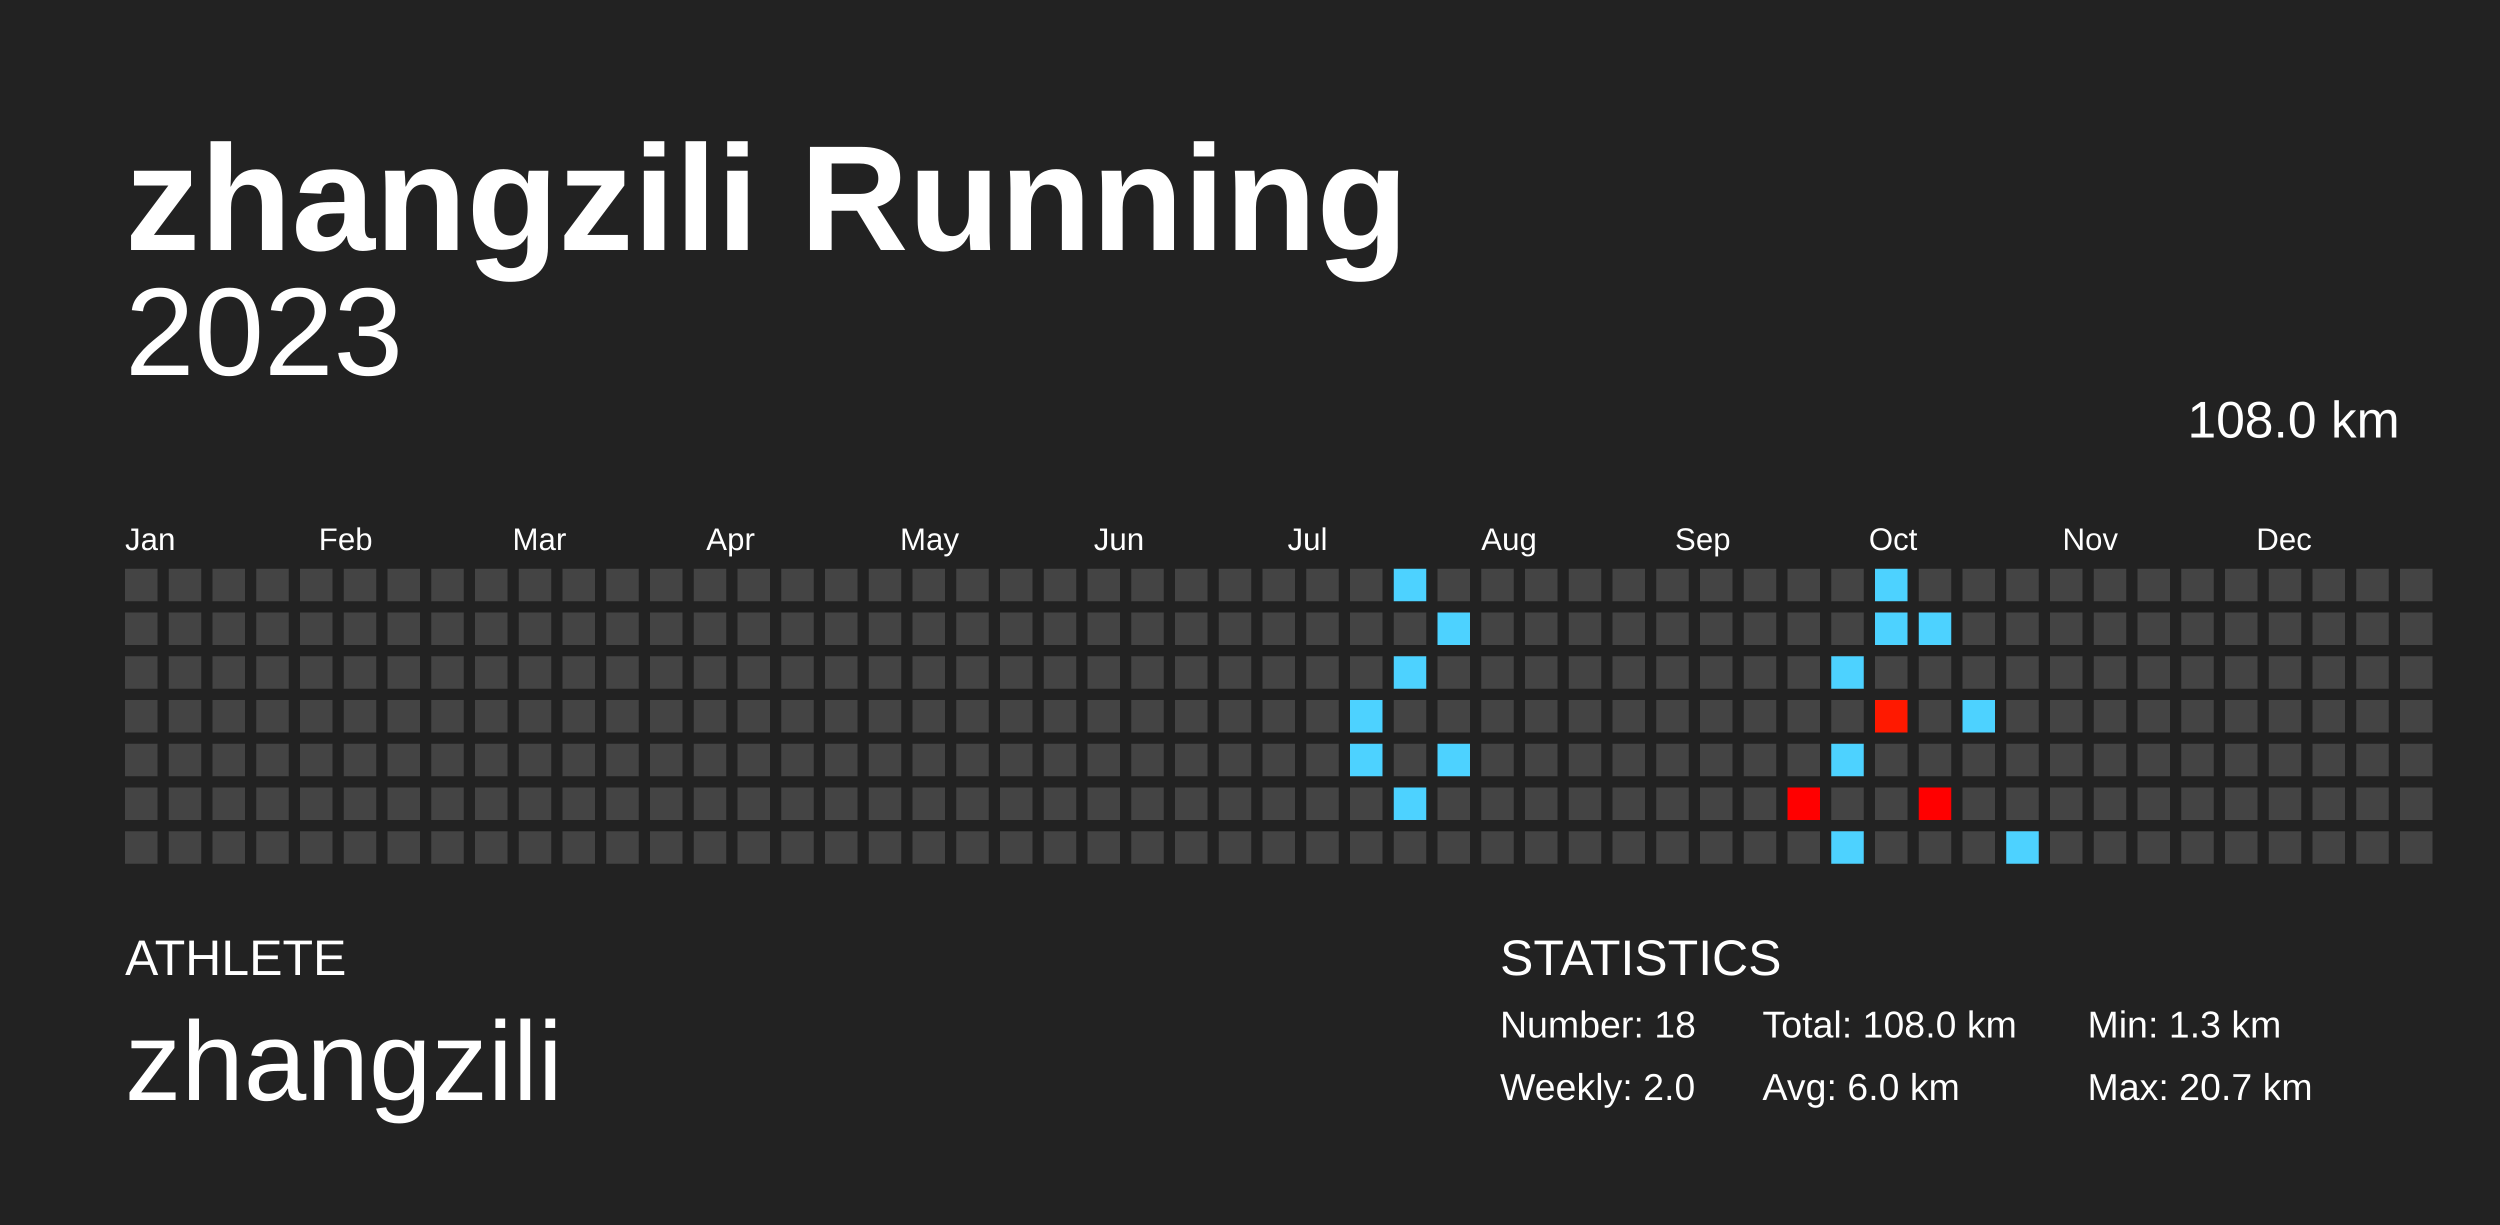
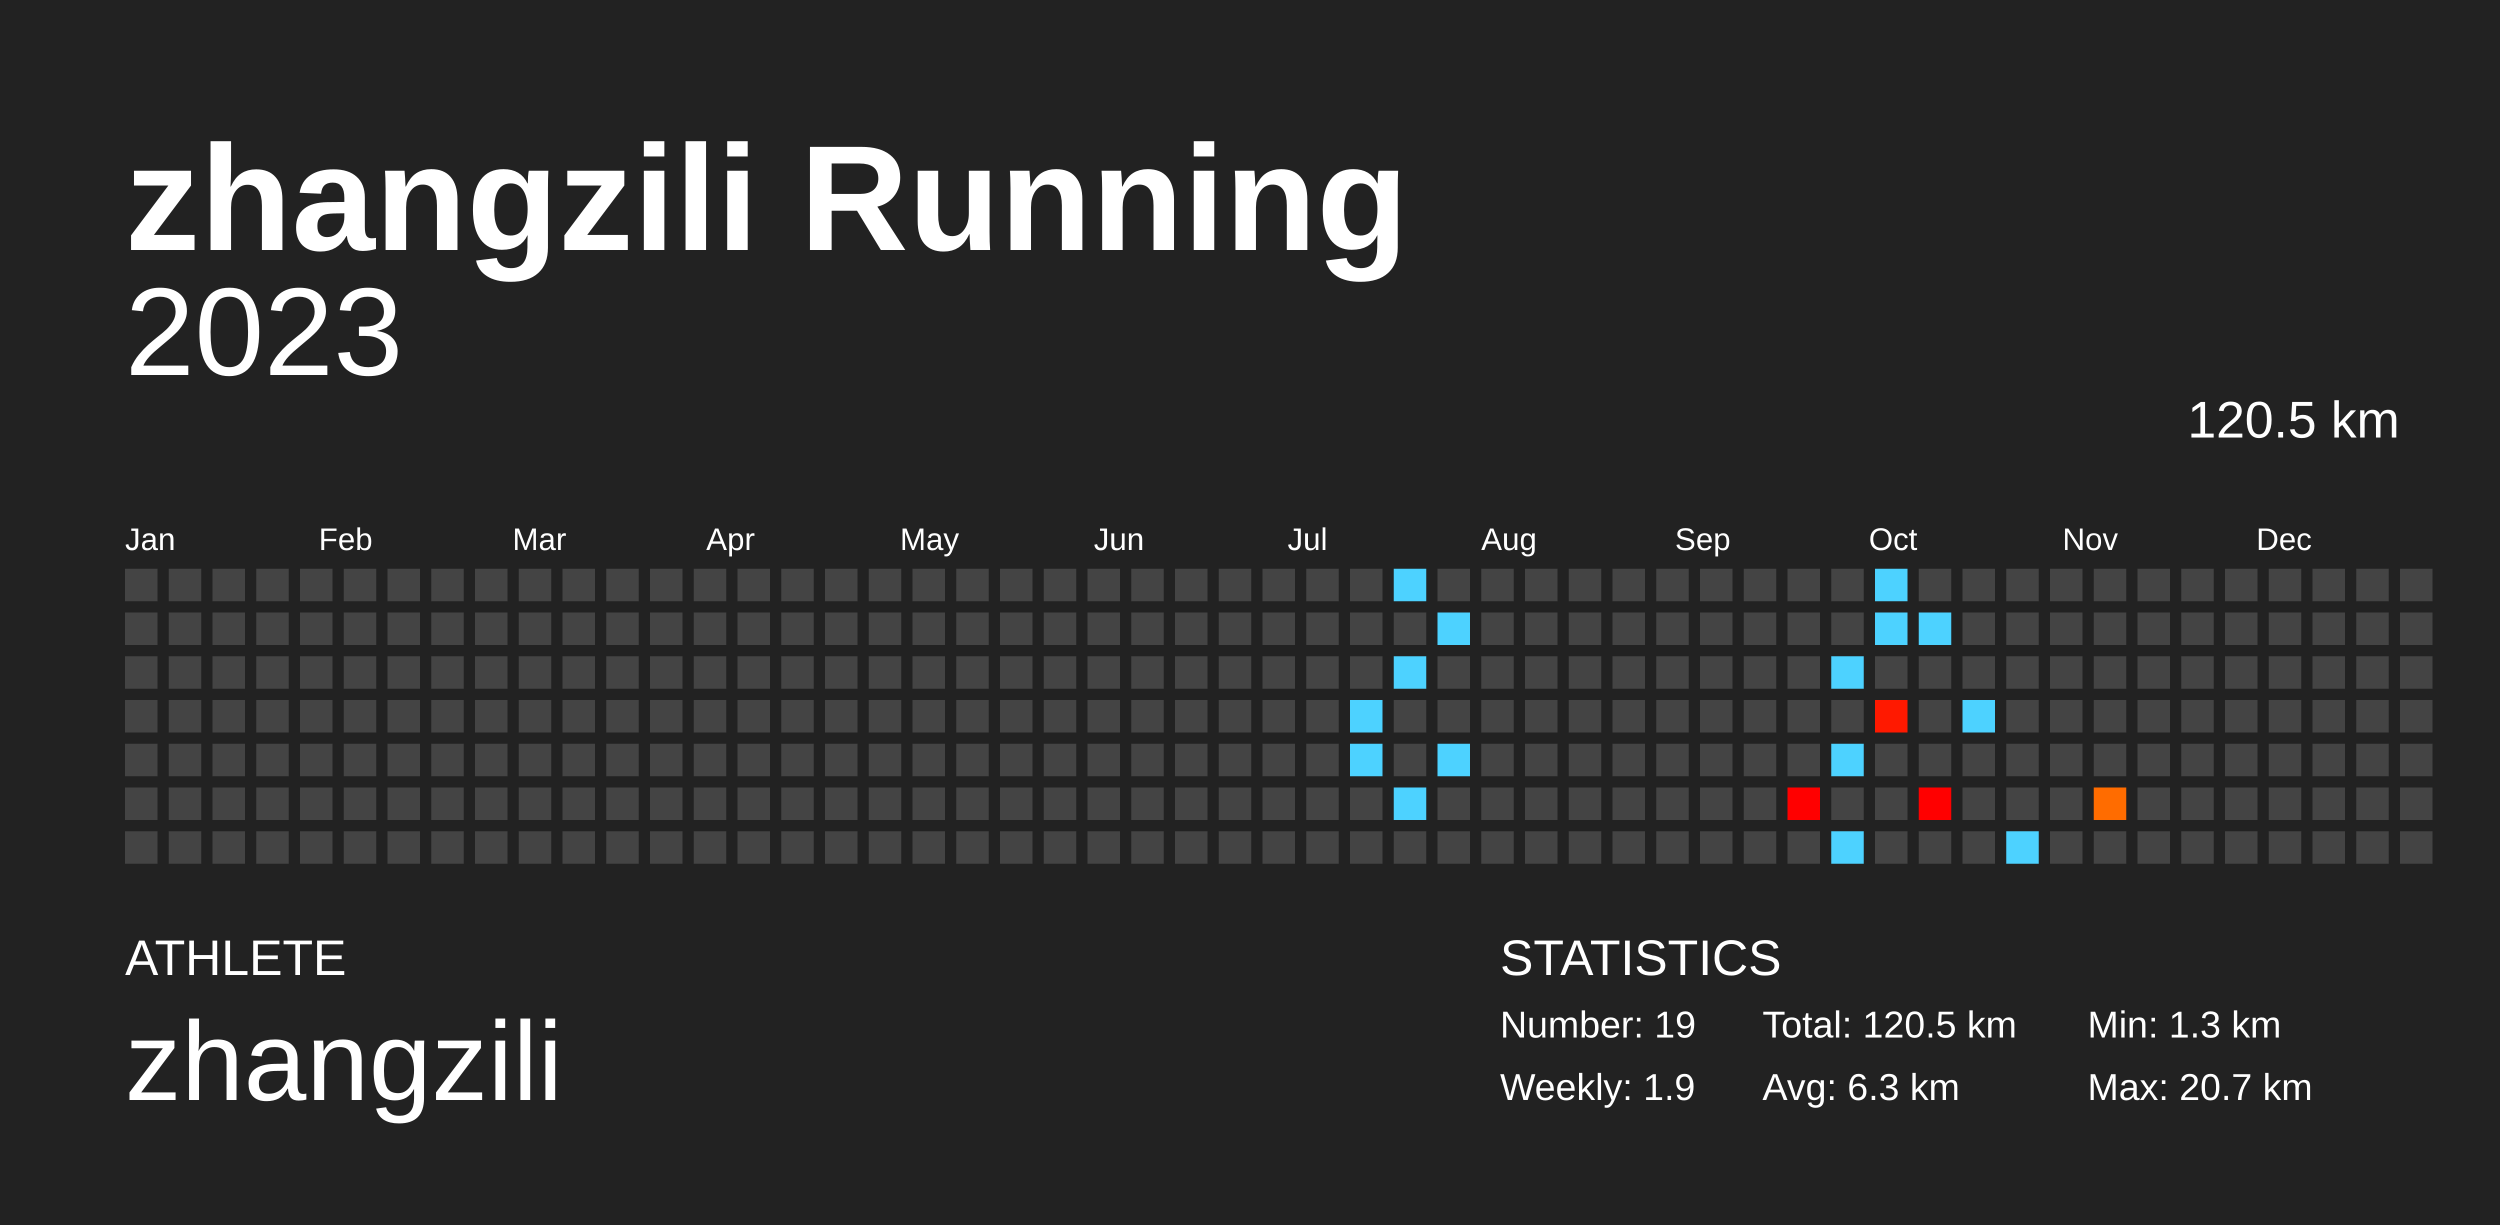
<svg xmlns="http://www.w3.org/2000/svg" baseProfile="full" height="98mm" version="1.1" viewBox="0,0,200,98" width="200mm">
  <defs />
  <rect fill="#222222" height="98" width="200" x="0" y="0" />
  <text fill="#FFFFFF" style="font-size:12px; font-family:Arial; font-weight:bold;" x="10" y="20">zhangzili Running</text>
  <text fill="#FFFFFF" style="font-size:4px; font-family:Arial" x="10" y="78">ATHLETE</text>
  <text fill="#FFFFFF" style="font-size:9px; font-family:Arial" x="10" y="88">zhangzili</text>
  <text fill="#FFFFFF" style="font-size:4px; font-family:Arial" x="120" y="78">STATISTICS</text>
-   <text fill="#FFFFFF" style="font-size:3px; font-family:Arial" x="120" y="83">Number: 18</text>
-   <text fill="#FFFFFF" style="font-size:3px; font-family:Arial" x="120" y="88">Weekly: 2.0</text>
-   <text fill="#FFFFFF" style="font-size:3px; font-family:Arial" x="141" y="83">Total: 108.0 km</text>
-   <text fill="#FFFFFF" style="font-size:3px; font-family:Arial" x="141" y="88">Avg: 6.0 km</text>
+   <text fill="#FFFFFF" style="font-size:3px; font-family:Arial" x="120" y="83">Number: 19</text>
+   <text fill="#FFFFFF" style="font-size:3px; font-family:Arial" x="120" y="88">Weekly: 1.9</text>
+   <text fill="#FFFFFF" style="font-size:3px; font-family:Arial" x="141" y="83">Total: 120.5 km</text>
+   <text fill="#FFFFFF" style="font-size:3px; font-family:Arial" x="141" y="88">Avg: 6.3 km</text>
  <text fill="#FFFFFF" style="font-size:3px; font-family:Arial" x="167" y="83">Min: 1.3 km</text>
  <text fill="#FFFFFF" style="font-size:3px; font-family:Arial" x="167" y="88">Max: 20.7 km</text>
  <text alignment-baseline="hanging" fill="#FFFFFF" style="font-size:10.0px; font-family:Arial;" x="10" y="30">2023</text>
-   <text alignment-baseline="hanging" fill="#FFFFFF" style="font-size:4.125px; font-family:Arial;" x="175" y="35">108.0 km</text>
+   <text alignment-baseline="hanging" fill="#FFFFFF" style="font-size:4.125px; font-family:Arial;" x="175" y="35">120.5 km</text>
  <text fill="#FFFFFF" style="font-size:2.5px; font-family:Arial" x="10.0" y="44">Jan</text>
  <text fill="#FFFFFF" style="font-size:2.5px; font-family:Arial" x="25.5" y="44">Feb</text>
  <text fill="#FFFFFF" style="font-size:2.5px; font-family:Arial" x="41.0" y="44">Mar</text>
  <text fill="#FFFFFF" style="font-size:2.5px; font-family:Arial" x="56.5" y="44">Apr</text>
  <text fill="#FFFFFF" style="font-size:2.5px; font-family:Arial" x="72.0" y="44">May</text>
  <text fill="#FFFFFF" style="font-size:2.5px; font-family:Arial" x="87.5" y="44">Jun</text>
  <text fill="#FFFFFF" style="font-size:2.5px; font-family:Arial" x="103.0" y="44">Jul</text>
  <text fill="#FFFFFF" style="font-size:2.5px; font-family:Arial" x="118.5" y="44">Aug</text>
  <text fill="#FFFFFF" style="font-size:2.5px; font-family:Arial" x="134.0" y="44">Sep</text>
  <text fill="#FFFFFF" style="font-size:2.5px; font-family:Arial" x="149.5" y="44">Oct</text>
  <text fill="#FFFFFF" style="font-size:2.5px; font-family:Arial" x="165.0" y="44">Nov</text>
  <text fill="#FFFFFF" style="font-size:2.5px; font-family:Arial" x="180.5" y="44">Dec</text>
  <rect fill="#444444" height="2.6" width="2.6" x="10.0" y="45.5" />
  <rect fill="#444444" height="2.6" width="2.6" x="10.0" y="49.0" />
  <rect fill="#444444" height="2.6" width="2.6" x="10.0" y="52.5" />
  <rect fill="#444444" height="2.6" width="2.6" x="10.0" y="56.0" />
  <rect fill="#444444" height="2.6" width="2.6" x="10.0" y="59.5" />
  <rect fill="#444444" height="2.6" width="2.6" x="10.0" y="63.0" />
  <rect fill="#444444" height="2.6" width="2.6" x="10.0" y="66.5" />
  <rect fill="#444444" height="2.6" width="2.6" x="13.5" y="45.5" />
  <rect fill="#444444" height="2.6" width="2.6" x="13.5" y="49.0" />
  <rect fill="#444444" height="2.6" width="2.6" x="13.5" y="52.5" />
  <rect fill="#444444" height="2.6" width="2.6" x="13.5" y="56.0" />
  <rect fill="#444444" height="2.6" width="2.6" x="13.5" y="59.5" />
  <rect fill="#444444" height="2.6" width="2.6" x="13.5" y="63.0" />
  <rect fill="#444444" height="2.6" width="2.6" x="13.5" y="66.5" />
  <rect fill="#444444" height="2.6" width="2.6" x="17.0" y="45.5" />
  <rect fill="#444444" height="2.6" width="2.6" x="17.0" y="49.0" />
  <rect fill="#444444" height="2.6" width="2.6" x="17.0" y="52.5" />
  <rect fill="#444444" height="2.6" width="2.6" x="17.0" y="56.0" />
  <rect fill="#444444" height="2.6" width="2.6" x="17.0" y="59.5" />
  <rect fill="#444444" height="2.6" width="2.6" x="17.0" y="63.0" />
  <rect fill="#444444" height="2.6" width="2.6" x="17.0" y="66.5" />
  <rect fill="#444444" height="2.6" width="2.6" x="20.5" y="45.5" />
  <rect fill="#444444" height="2.6" width="2.6" x="20.5" y="49.0" />
  <rect fill="#444444" height="2.6" width="2.6" x="20.5" y="52.5" />
  <rect fill="#444444" height="2.6" width="2.6" x="20.5" y="56.0" />
  <rect fill="#444444" height="2.6" width="2.6" x="20.5" y="59.5" />
  <rect fill="#444444" height="2.6" width="2.6" x="20.5" y="63.0" />
  <rect fill="#444444" height="2.6" width="2.6" x="20.5" y="66.5" />
  <rect fill="#444444" height="2.6" width="2.6" x="24.0" y="45.5" />
  <rect fill="#444444" height="2.6" width="2.6" x="24.0" y="49.0" />
  <rect fill="#444444" height="2.6" width="2.6" x="24.0" y="52.5" />
  <rect fill="#444444" height="2.6" width="2.6" x="24.0" y="56.0" />
  <rect fill="#444444" height="2.6" width="2.6" x="24.0" y="59.5" />
  <rect fill="#444444" height="2.6" width="2.6" x="24.0" y="63.0" />
  <rect fill="#444444" height="2.6" width="2.6" x="24.0" y="66.5" />
  <rect fill="#444444" height="2.6" width="2.6" x="27.5" y="45.5" />
  <rect fill="#444444" height="2.6" width="2.6" x="27.5" y="49.0" />
  <rect fill="#444444" height="2.6" width="2.6" x="27.5" y="52.5" />
  <rect fill="#444444" height="2.6" width="2.6" x="27.5" y="56.0" />
  <rect fill="#444444" height="2.6" width="2.6" x="27.5" y="59.5" />
  <rect fill="#444444" height="2.6" width="2.6" x="27.5" y="63.0" />
  <rect fill="#444444" height="2.6" width="2.6" x="27.5" y="66.5" />
  <rect fill="#444444" height="2.6" width="2.6" x="31.0" y="45.5" />
  <rect fill="#444444" height="2.6" width="2.6" x="31.0" y="49.0" />
  <rect fill="#444444" height="2.6" width="2.6" x="31.0" y="52.5" />
  <rect fill="#444444" height="2.6" width="2.6" x="31.0" y="56.0" />
  <rect fill="#444444" height="2.6" width="2.6" x="31.0" y="59.5" />
  <rect fill="#444444" height="2.6" width="2.6" x="31.0" y="63.0" />
  <rect fill="#444444" height="2.6" width="2.6" x="31.0" y="66.5" />
  <rect fill="#444444" height="2.6" width="2.6" x="34.5" y="45.5" />
  <rect fill="#444444" height="2.6" width="2.6" x="34.5" y="49.0" />
  <rect fill="#444444" height="2.6" width="2.6" x="34.5" y="52.5" />
  <rect fill="#444444" height="2.6" width="2.6" x="34.5" y="56.0" />
  <rect fill="#444444" height="2.6" width="2.6" x="34.5" y="59.5" />
  <rect fill="#444444" height="2.6" width="2.6" x="34.5" y="63.0" />
  <rect fill="#444444" height="2.6" width="2.6" x="34.5" y="66.5" />
  <rect fill="#444444" height="2.6" width="2.6" x="38.0" y="45.5" />
  <rect fill="#444444" height="2.6" width="2.6" x="38.0" y="49.0" />
  <rect fill="#444444" height="2.6" width="2.6" x="38.0" y="52.5" />
  <rect fill="#444444" height="2.6" width="2.6" x="38.0" y="56.0" />
  <rect fill="#444444" height="2.6" width="2.6" x="38.0" y="59.5" />
  <rect fill="#444444" height="2.6" width="2.6" x="38.0" y="63.0" />
  <rect fill="#444444" height="2.6" width="2.6" x="38.0" y="66.5" />
  <rect fill="#444444" height="2.6" width="2.6" x="41.5" y="45.5" />
  <rect fill="#444444" height="2.6" width="2.6" x="41.5" y="49.0" />
  <rect fill="#444444" height="2.6" width="2.6" x="41.5" y="52.5" />
  <rect fill="#444444" height="2.6" width="2.6" x="41.5" y="56.0" />
  <rect fill="#444444" height="2.6" width="2.6" x="41.5" y="59.5" />
  <rect fill="#444444" height="2.6" width="2.6" x="41.5" y="63.0" />
  <rect fill="#444444" height="2.6" width="2.6" x="41.5" y="66.5" />
  <rect fill="#444444" height="2.6" width="2.6" x="45.0" y="45.5" />
  <rect fill="#444444" height="2.6" width="2.6" x="45.0" y="49.0" />
  <rect fill="#444444" height="2.6" width="2.6" x="45.0" y="52.5" />
  <rect fill="#444444" height="2.6" width="2.6" x="45.0" y="56.0" />
  <rect fill="#444444" height="2.6" width="2.6" x="45.0" y="59.5" />
  <rect fill="#444444" height="2.6" width="2.6" x="45.0" y="63.0" />
  <rect fill="#444444" height="2.6" width="2.6" x="45.0" y="66.5" />
  <rect fill="#444444" height="2.6" width="2.6" x="48.5" y="45.5" />
  <rect fill="#444444" height="2.6" width="2.6" x="48.5" y="49.0" />
  <rect fill="#444444" height="2.6" width="2.6" x="48.5" y="52.5" />
  <rect fill="#444444" height="2.6" width="2.6" x="48.5" y="56.0" />
  <rect fill="#444444" height="2.6" width="2.6" x="48.5" y="59.5" />
  <rect fill="#444444" height="2.6" width="2.6" x="48.5" y="63.0" />
  <rect fill="#444444" height="2.6" width="2.6" x="48.5" y="66.5" />
  <rect fill="#444444" height="2.6" width="2.6" x="52.0" y="45.5" />
  <rect fill="#444444" height="2.6" width="2.6" x="52.0" y="49.0" />
  <rect fill="#444444" height="2.6" width="2.6" x="52.0" y="52.5" />
  <rect fill="#444444" height="2.6" width="2.6" x="52.0" y="56.0" />
  <rect fill="#444444" height="2.6" width="2.6" x="52.0" y="59.5" />
  <rect fill="#444444" height="2.6" width="2.6" x="52.0" y="63.0" />
  <rect fill="#444444" height="2.6" width="2.6" x="52.0" y="66.5" />
  <rect fill="#444444" height="2.6" width="2.6" x="55.5" y="45.5" />
  <rect fill="#444444" height="2.6" width="2.6" x="55.5" y="49.0" />
  <rect fill="#444444" height="2.6" width="2.6" x="55.5" y="52.5" />
  <rect fill="#444444" height="2.6" width="2.6" x="55.5" y="56.0" />
  <rect fill="#444444" height="2.6" width="2.6" x="55.5" y="59.5" />
  <rect fill="#444444" height="2.6" width="2.6" x="55.5" y="63.0" />
  <rect fill="#444444" height="2.6" width="2.6" x="55.5" y="66.5" />
  <rect fill="#444444" height="2.6" width="2.6" x="59.0" y="45.5" />
  <rect fill="#444444" height="2.6" width="2.6" x="59.0" y="49.0" />
  <rect fill="#444444" height="2.6" width="2.6" x="59.0" y="52.5" />
  <rect fill="#444444" height="2.6" width="2.6" x="59.0" y="56.0" />
  <rect fill="#444444" height="2.6" width="2.6" x="59.0" y="59.5" />
  <rect fill="#444444" height="2.6" width="2.6" x="59.0" y="63.0" />
  <rect fill="#444444" height="2.6" width="2.6" x="59.0" y="66.5" />
  <rect fill="#444444" height="2.6" width="2.6" x="62.5" y="45.5" />
  <rect fill="#444444" height="2.6" width="2.6" x="62.5" y="49.0" />
  <rect fill="#444444" height="2.6" width="2.6" x="62.5" y="52.5" />
  <rect fill="#444444" height="2.6" width="2.6" x="62.5" y="56.0" />
  <rect fill="#444444" height="2.6" width="2.6" x="62.5" y="59.5" />
  <rect fill="#444444" height="2.6" width="2.6" x="62.5" y="63.0" />
  <rect fill="#444444" height="2.6" width="2.6" x="62.5" y="66.5" />
  <rect fill="#444444" height="2.6" width="2.6" x="66.0" y="45.5" />
  <rect fill="#444444" height="2.6" width="2.6" x="66.0" y="49.0" />
  <rect fill="#444444" height="2.6" width="2.6" x="66.0" y="52.5" />
  <rect fill="#444444" height="2.6" width="2.6" x="66.0" y="56.0" />
  <rect fill="#444444" height="2.6" width="2.6" x="66.0" y="59.5" />
  <rect fill="#444444" height="2.6" width="2.6" x="66.0" y="63.0" />
  <rect fill="#444444" height="2.6" width="2.6" x="66.0" y="66.5" />
  <rect fill="#444444" height="2.6" width="2.6" x="69.5" y="45.5" />
  <rect fill="#444444" height="2.6" width="2.6" x="69.5" y="49.0" />
  <rect fill="#444444" height="2.6" width="2.6" x="69.5" y="52.5" />
  <rect fill="#444444" height="2.6" width="2.6" x="69.5" y="56.0" />
  <rect fill="#444444" height="2.6" width="2.6" x="69.5" y="59.5" />
  <rect fill="#444444" height="2.6" width="2.6" x="69.5" y="63.0" />
  <rect fill="#444444" height="2.6" width="2.6" x="69.5" y="66.5" />
  <rect fill="#444444" height="2.6" width="2.6" x="73.0" y="45.5" />
  <rect fill="#444444" height="2.6" width="2.6" x="73.0" y="49.0" />
  <rect fill="#444444" height="2.6" width="2.6" x="73.0" y="52.5" />
  <rect fill="#444444" height="2.6" width="2.6" x="73.0" y="56.0" />
  <rect fill="#444444" height="2.6" width="2.6" x="73.0" y="59.5" />
  <rect fill="#444444" height="2.6" width="2.6" x="73.0" y="63.0" />
  <rect fill="#444444" height="2.6" width="2.6" x="73.0" y="66.5" />
  <rect fill="#444444" height="2.6" width="2.6" x="76.5" y="45.5" />
  <rect fill="#444444" height="2.6" width="2.6" x="76.5" y="49.0" />
  <rect fill="#444444" height="2.6" width="2.6" x="76.5" y="52.5" />
  <rect fill="#444444" height="2.6" width="2.6" x="76.5" y="56.0" />
  <rect fill="#444444" height="2.6" width="2.6" x="76.5" y="59.5" />
  <rect fill="#444444" height="2.6" width="2.6" x="76.5" y="63.0" />
  <rect fill="#444444" height="2.6" width="2.6" x="76.5" y="66.5" />
  <rect fill="#444444" height="2.6" width="2.6" x="80.0" y="45.5" />
  <rect fill="#444444" height="2.6" width="2.6" x="80.0" y="49.0" />
  <rect fill="#444444" height="2.6" width="2.6" x="80.0" y="52.5" />
  <rect fill="#444444" height="2.6" width="2.6" x="80.0" y="56.0" />
  <rect fill="#444444" height="2.6" width="2.6" x="80.0" y="59.5" />
  <rect fill="#444444" height="2.6" width="2.6" x="80.0" y="63.0" />
  <rect fill="#444444" height="2.6" width="2.6" x="80.0" y="66.5" />
  <rect fill="#444444" height="2.6" width="2.6" x="83.5" y="45.5" />
  <rect fill="#444444" height="2.6" width="2.6" x="83.5" y="49.0" />
  <rect fill="#444444" height="2.6" width="2.6" x="83.5" y="52.5" />
  <rect fill="#444444" height="2.6" width="2.6" x="83.5" y="56.0" />
  <rect fill="#444444" height="2.6" width="2.6" x="83.5" y="59.5" />
  <rect fill="#444444" height="2.6" width="2.6" x="83.5" y="63.0" />
  <rect fill="#444444" height="2.6" width="2.6" x="83.5" y="66.5" />
  <rect fill="#444444" height="2.6" width="2.6" x="87.0" y="45.5" />
  <rect fill="#444444" height="2.6" width="2.6" x="87.0" y="49.0" />
  <rect fill="#444444" height="2.6" width="2.6" x="87.0" y="52.5" />
  <rect fill="#444444" height="2.6" width="2.6" x="87.0" y="56.0" />
  <rect fill="#444444" height="2.6" width="2.6" x="87.0" y="59.5" />
  <rect fill="#444444" height="2.6" width="2.6" x="87.0" y="63.0" />
  <rect fill="#444444" height="2.6" width="2.6" x="87.0" y="66.5" />
  <rect fill="#444444" height="2.6" width="2.6" x="90.5" y="45.5" />
  <rect fill="#444444" height="2.6" width="2.6" x="90.5" y="49.0" />
  <rect fill="#444444" height="2.6" width="2.6" x="90.5" y="52.5" />
  <rect fill="#444444" height="2.6" width="2.6" x="90.5" y="56.0" />
  <rect fill="#444444" height="2.6" width="2.6" x="90.5" y="59.5" />
  <rect fill="#444444" height="2.6" width="2.6" x="90.5" y="63.0" />
  <rect fill="#444444" height="2.6" width="2.6" x="90.5" y="66.5" />
  <rect fill="#444444" height="2.6" width="2.6" x="94.0" y="45.5" />
  <rect fill="#444444" height="2.6" width="2.6" x="94.0" y="49.0" />
  <rect fill="#444444" height="2.6" width="2.6" x="94.0" y="52.5" />
  <rect fill="#444444" height="2.6" width="2.6" x="94.0" y="56.0" />
  <rect fill="#444444" height="2.6" width="2.6" x="94.0" y="59.5" />
  <rect fill="#444444" height="2.6" width="2.6" x="94.0" y="63.0" />
  <rect fill="#444444" height="2.6" width="2.6" x="94.0" y="66.5" />
  <rect fill="#444444" height="2.6" width="2.6" x="97.5" y="45.5" />
  <rect fill="#444444" height="2.6" width="2.6" x="97.5" y="49.0" />
  <rect fill="#444444" height="2.6" width="2.6" x="97.5" y="52.5" />
  <rect fill="#444444" height="2.6" width="2.6" x="97.5" y="56.0" />
  <rect fill="#444444" height="2.6" width="2.6" x="97.5" y="59.5" />
  <rect fill="#444444" height="2.6" width="2.6" x="97.5" y="63.0" />
  <rect fill="#444444" height="2.6" width="2.6" x="97.5" y="66.5" />
  <rect fill="#444444" height="2.6" width="2.6" x="101.0" y="45.5" />
  <rect fill="#444444" height="2.6" width="2.6" x="101.0" y="49.0" />
  <rect fill="#444444" height="2.6" width="2.6" x="101.0" y="52.5" />
  <rect fill="#444444" height="2.6" width="2.6" x="101.0" y="56.0" />
  <rect fill="#444444" height="2.6" width="2.6" x="101.0" y="59.5" />
  <rect fill="#444444" height="2.6" width="2.6" x="101.0" y="63.0" />
  <rect fill="#444444" height="2.6" width="2.6" x="101.0" y="66.5" />
  <rect fill="#444444" height="2.6" width="2.6" x="104.5" y="45.5" />
  <rect fill="#444444" height="2.6" width="2.6" x="104.5" y="49.0" />
  <rect fill="#444444" height="2.6" width="2.6" x="104.5" y="52.5" />
  <rect fill="#444444" height="2.6" width="2.6" x="104.5" y="56.0" />
  <rect fill="#444444" height="2.6" width="2.6" x="104.5" y="59.5" />
  <rect fill="#444444" height="2.6" width="2.6" x="104.5" y="63.0" />
  <rect fill="#444444" height="2.6" width="2.6" x="104.5" y="66.5" />
  <rect fill="#444444" height="2.6" width="2.6" x="108.0" y="45.5" />
  <rect fill="#444444" height="2.6" width="2.6" x="108.0" y="49.0" />
  <rect fill="#444444" height="2.6" width="2.6" x="108.0" y="52.5" />
  <rect fill="#4dd2ff" height="2.6" width="2.6" x="108.0" y="56.0" />
  <rect fill="#4dd2ff" height="2.6" width="2.6" x="108.0" y="59.5" />
  <rect fill="#444444" height="2.6" width="2.6" x="108.0" y="63.0" />
  <rect fill="#444444" height="2.6" width="2.6" x="108.0" y="66.5" />
  <rect fill="#4dd2ff" height="2.6" width="2.6" x="111.5" y="45.5" />
  <rect fill="#444444" height="2.6" width="2.6" x="111.5" y="49.0" />
  <rect fill="#4dd2ff" height="2.6" width="2.6" x="111.5" y="52.5" />
  <rect fill="#444444" height="2.6" width="2.6" x="111.5" y="56.0" />
  <rect fill="#444444" height="2.6" width="2.6" x="111.5" y="59.5" />
  <rect fill="#4dd2ff" height="2.6" width="2.6" x="111.5" y="63.0" />
  <rect fill="#444444" height="2.6" width="2.6" x="111.5" y="66.5" />
  <rect fill="#444444" height="2.6" width="2.6" x="115.0" y="45.5" />
  <rect fill="#4dd2ff" height="2.6" width="2.6" x="115.0" y="49.0" />
  <rect fill="#444444" height="2.6" width="2.6" x="115.0" y="52.5" />
  <rect fill="#444444" height="2.6" width="2.6" x="115.0" y="56.0" />
  <rect fill="#4dd2ff" height="2.6" width="2.6" x="115.0" y="59.5" />
  <rect fill="#444444" height="2.6" width="2.6" x="115.0" y="63.0" />
  <rect fill="#444444" height="2.6" width="2.6" x="115.0" y="66.5" />
  <rect fill="#444444" height="2.6" width="2.6" x="118.5" y="45.5" />
  <rect fill="#444444" height="2.6" width="2.6" x="118.5" y="49.0" />
  <rect fill="#444444" height="2.6" width="2.6" x="118.5" y="52.5" />
  <rect fill="#444444" height="2.6" width="2.6" x="118.5" y="56.0" />
  <rect fill="#444444" height="2.6" width="2.6" x="118.5" y="59.5" />
  <rect fill="#444444" height="2.6" width="2.6" x="118.5" y="63.0" />
  <rect fill="#444444" height="2.6" width="2.6" x="118.5" y="66.5" />
  <rect fill="#444444" height="2.6" width="2.6" x="122.0" y="45.5" />
  <rect fill="#444444" height="2.6" width="2.6" x="122.0" y="49.0" />
  <rect fill="#444444" height="2.6" width="2.6" x="122.0" y="52.5" />
  <rect fill="#444444" height="2.6" width="2.6" x="122.0" y="56.0" />
  <rect fill="#444444" height="2.6" width="2.6" x="122.0" y="59.5" />
  <rect fill="#444444" height="2.6" width="2.6" x="122.0" y="63.0" />
  <rect fill="#444444" height="2.6" width="2.6" x="122.0" y="66.5" />
  <rect fill="#444444" height="2.6" width="2.6" x="125.5" y="45.5" />
  <rect fill="#444444" height="2.6" width="2.6" x="125.5" y="49.0" />
  <rect fill="#444444" height="2.6" width="2.6" x="125.5" y="52.5" />
  <rect fill="#444444" height="2.6" width="2.6" x="125.5" y="56.0" />
  <rect fill="#444444" height="2.6" width="2.6" x="125.5" y="59.5" />
  <rect fill="#444444" height="2.6" width="2.6" x="125.5" y="63.0" />
  <rect fill="#444444" height="2.6" width="2.6" x="125.5" y="66.5" />
  <rect fill="#444444" height="2.6" width="2.6" x="129.0" y="45.5" />
  <rect fill="#444444" height="2.6" width="2.6" x="129.0" y="49.0" />
  <rect fill="#444444" height="2.6" width="2.6" x="129.0" y="52.5" />
  <rect fill="#444444" height="2.6" width="2.6" x="129.0" y="56.0" />
  <rect fill="#444444" height="2.6" width="2.6" x="129.0" y="59.5" />
  <rect fill="#444444" height="2.6" width="2.6" x="129.0" y="63.0" />
  <rect fill="#444444" height="2.6" width="2.6" x="129.0" y="66.5" />
  <rect fill="#444444" height="2.6" width="2.6" x="132.5" y="45.5" />
  <rect fill="#444444" height="2.6" width="2.6" x="132.5" y="49.0" />
  <rect fill="#444444" height="2.6" width="2.6" x="132.5" y="52.5" />
  <rect fill="#444444" height="2.6" width="2.6" x="132.5" y="56.0" />
  <rect fill="#444444" height="2.6" width="2.6" x="132.5" y="59.5" />
  <rect fill="#444444" height="2.6" width="2.6" x="132.5" y="63.0" />
  <rect fill="#444444" height="2.6" width="2.6" x="132.5" y="66.5" />
  <rect fill="#444444" height="2.6" width="2.6" x="136.0" y="45.5" />
  <rect fill="#444444" height="2.6" width="2.6" x="136.0" y="49.0" />
  <rect fill="#444444" height="2.6" width="2.6" x="136.0" y="52.5" />
  <rect fill="#444444" height="2.6" width="2.6" x="136.0" y="56.0" />
  <rect fill="#444444" height="2.6" width="2.6" x="136.0" y="59.5" />
  <rect fill="#444444" height="2.6" width="2.6" x="136.0" y="63.0" />
  <rect fill="#444444" height="2.6" width="2.6" x="136.0" y="66.5" />
  <rect fill="#444444" height="2.6" width="2.6" x="139.5" y="45.5" />
  <rect fill="#444444" height="2.6" width="2.6" x="139.5" y="49.0" />
  <rect fill="#444444" height="2.6" width="2.6" x="139.5" y="52.5" />
  <rect fill="#444444" height="2.6" width="2.6" x="139.5" y="56.0" />
  <rect fill="#444444" height="2.6" width="2.6" x="139.5" y="59.5" />
  <rect fill="#444444" height="2.6" width="2.6" x="139.5" y="63.0" />
  <rect fill="#444444" height="2.6" width="2.6" x="139.5" y="66.5" />
  <rect fill="#444444" height="2.6" width="2.6" x="143.0" y="45.5" />
  <rect fill="#444444" height="2.6" width="2.6" x="143.0" y="49.0" />
  <rect fill="#444444" height="2.6" width="2.6" x="143.0" y="52.5" />
  <rect fill="#444444" height="2.6" width="2.6" x="143.0" y="56.0" />
  <rect fill="#444444" height="2.6" width="2.6" x="143.0" y="59.5" />
  <rect fill="red" height="2.6" width="2.6" x="143.0" y="63.0" />
  <rect fill="#444444" height="2.6" width="2.6" x="143.0" y="66.5" />
  <rect fill="#444444" height="2.6" width="2.6" x="146.5" y="45.5" />
  <rect fill="#444444" height="2.6" width="2.6" x="146.5" y="49.0" />
  <rect fill="#4dd2ff" height="2.6" width="2.6" x="146.5" y="52.5" />
  <rect fill="#444444" height="2.6" width="2.6" x="146.5" y="56.0" />
  <rect fill="#4dd2ff" height="2.6" width="2.6" x="146.5" y="59.5" />
  <rect fill="#444444" height="2.6" width="2.6" x="146.5" y="63.0" />
  <rect fill="#4dd2ff" height="2.6" width="2.6" x="146.5" y="66.5" />
  <rect fill="#4dd2ff" height="2.6" width="2.6" x="150.0" y="45.5" />
  <rect fill="#4dd2ff" height="2.6" width="2.6" x="150.0" y="49.0" />
  <rect fill="#444444" height="2.6" width="2.6" x="150.0" y="52.5" />
  <rect fill="#ff1900" height="2.6" width="2.6" x="150.0" y="56.0" />
  <rect fill="#444444" height="2.6" width="2.6" x="150.0" y="59.5" />
  <rect fill="#444444" height="2.6" width="2.6" x="150.0" y="63.0" />
  <rect fill="#444444" height="2.6" width="2.6" x="150.0" y="66.5" />
  <rect fill="#444444" height="2.6" width="2.6" x="153.5" y="45.5" />
  <rect fill="#4dd2ff" height="2.6" width="2.6" x="153.5" y="49.0" />
  <rect fill="#444444" height="2.6" width="2.6" x="153.5" y="52.5" />
  <rect fill="#444444" height="2.6" width="2.6" x="153.5" y="56.0" />
  <rect fill="#444444" height="2.6" width="2.6" x="153.5" y="59.5" />
  <rect fill="red" height="2.6" width="2.6" x="153.5" y="63.0" />
  <rect fill="#444444" height="2.6" width="2.6" x="153.5" y="66.5" />
  <rect fill="#444444" height="2.6" width="2.6" x="157.0" y="45.5" />
  <rect fill="#444444" height="2.6" width="2.6" x="157.0" y="49.0" />
  <rect fill="#444444" height="2.6" width="2.6" x="157.0" y="52.5" />
  <rect fill="#4dd2ff" height="2.6" width="2.6" x="157.0" y="56.0" />
  <rect fill="#444444" height="2.6" width="2.6" x="157.0" y="59.5" />
  <rect fill="#444444" height="2.6" width="2.6" x="157.0" y="63.0" />
  <rect fill="#444444" height="2.6" width="2.6" x="157.0" y="66.5" />
  <rect fill="#444444" height="2.6" width="2.6" x="160.5" y="45.5" />
  <rect fill="#444444" height="2.6" width="2.6" x="160.5" y="49.0" />
  <rect fill="#444444" height="2.6" width="2.6" x="160.5" y="52.5" />
  <rect fill="#444444" height="2.6" width="2.6" x="160.5" y="56.0" />
  <rect fill="#444444" height="2.6" width="2.6" x="160.5" y="59.5" />
  <rect fill="#444444" height="2.6" width="2.6" x="160.5" y="63.0" />
  <rect fill="#4dd2ff" height="2.6" width="2.6" x="160.5" y="66.5" />
  <rect fill="#444444" height="2.6" width="2.6" x="164.0" y="45.5" />
  <rect fill="#444444" height="2.6" width="2.6" x="164.0" y="49.0" />
  <rect fill="#444444" height="2.6" width="2.6" x="164.0" y="52.5" />
  <rect fill="#444444" height="2.6" width="2.6" x="164.0" y="56.0" />
  <rect fill="#444444" height="2.6" width="2.6" x="164.0" y="59.5" />
  <rect fill="#444444" height="2.6" width="2.6" x="164.0" y="63.0" />
  <rect fill="#444444" height="2.6" width="2.6" x="164.0" y="66.5" />
  <rect fill="#444444" height="2.6" width="2.6" x="167.5" y="45.5" />
  <rect fill="#444444" height="2.6" width="2.6" x="167.5" y="49.0" />
  <rect fill="#444444" height="2.6" width="2.6" x="167.5" y="52.5" />
  <rect fill="#444444" height="2.6" width="2.6" x="167.5" y="56.0" />
  <rect fill="#444444" height="2.6" width="2.6" x="167.5" y="59.5" />
-   <rect fill="#444444" height="2.6" width="2.6" x="167.5" y="63.0" />
+   <rect fill="#ff6c00" height="2.6" width="2.6" x="167.5" y="63.0" />
  <rect fill="#444444" height="2.6" width="2.6" x="167.5" y="66.5" />
  <rect fill="#444444" height="2.6" width="2.6" x="171.0" y="45.5" />
  <rect fill="#444444" height="2.6" width="2.6" x="171.0" y="49.0" />
  <rect fill="#444444" height="2.6" width="2.6" x="171.0" y="52.5" />
  <rect fill="#444444" height="2.6" width="2.6" x="171.0" y="56.0" />
  <rect fill="#444444" height="2.6" width="2.6" x="171.0" y="59.5" />
  <rect fill="#444444" height="2.6" width="2.6" x="171.0" y="63.0" />
  <rect fill="#444444" height="2.6" width="2.6" x="171.0" y="66.5" />
  <rect fill="#444444" height="2.6" width="2.6" x="174.5" y="45.5" />
  <rect fill="#444444" height="2.6" width="2.6" x="174.5" y="49.0" />
  <rect fill="#444444" height="2.6" width="2.6" x="174.5" y="52.5" />
  <rect fill="#444444" height="2.6" width="2.6" x="174.5" y="56.0" />
  <rect fill="#444444" height="2.6" width="2.6" x="174.5" y="59.5" />
  <rect fill="#444444" height="2.6" width="2.6" x="174.5" y="63.0" />
  <rect fill="#444444" height="2.6" width="2.6" x="174.5" y="66.5" />
  <rect fill="#444444" height="2.6" width="2.6" x="178.0" y="45.5" />
  <rect fill="#444444" height="2.6" width="2.6" x="178.0" y="49.0" />
  <rect fill="#444444" height="2.6" width="2.6" x="178.0" y="52.5" />
  <rect fill="#444444" height="2.6" width="2.6" x="178.0" y="56.0" />
  <rect fill="#444444" height="2.6" width="2.6" x="178.0" y="59.5" />
  <rect fill="#444444" height="2.6" width="2.6" x="178.0" y="63.0" />
  <rect fill="#444444" height="2.6" width="2.6" x="178.0" y="66.5" />
  <rect fill="#444444" height="2.6" width="2.6" x="181.5" y="45.5" />
  <rect fill="#444444" height="2.6" width="2.6" x="181.5" y="49.0" />
  <rect fill="#444444" height="2.6" width="2.6" x="181.5" y="52.5" />
  <rect fill="#444444" height="2.6" width="2.6" x="181.5" y="56.0" />
  <rect fill="#444444" height="2.6" width="2.6" x="181.5" y="59.5" />
  <rect fill="#444444" height="2.6" width="2.6" x="181.5" y="63.0" />
  <rect fill="#444444" height="2.6" width="2.6" x="181.5" y="66.5" />
  <rect fill="#444444" height="2.6" width="2.6" x="185.0" y="45.5" />
  <rect fill="#444444" height="2.6" width="2.6" x="185.0" y="49.0" />
  <rect fill="#444444" height="2.6" width="2.6" x="185.0" y="52.5" />
  <rect fill="#444444" height="2.6" width="2.6" x="185.0" y="56.0" />
  <rect fill="#444444" height="2.6" width="2.6" x="185.0" y="59.5" />
  <rect fill="#444444" height="2.6" width="2.6" x="185.0" y="63.0" />
  <rect fill="#444444" height="2.6" width="2.6" x="185.0" y="66.5" />
  <rect fill="#444444" height="2.6" width="2.6" x="188.5" y="45.5" />
  <rect fill="#444444" height="2.6" width="2.6" x="188.5" y="49.0" />
  <rect fill="#444444" height="2.6" width="2.6" x="188.5" y="52.5" />
  <rect fill="#444444" height="2.6" width="2.6" x="188.5" y="56.0" />
  <rect fill="#444444" height="2.6" width="2.6" x="188.5" y="59.5" />
  <rect fill="#444444" height="2.6" width="2.6" x="188.5" y="63.0" />
  <rect fill="#444444" height="2.6" width="2.6" x="188.5" y="66.5" />
  <rect fill="#444444" height="2.6" width="2.6" x="192.0" y="45.5" />
  <rect fill="#444444" height="2.6" width="2.6" x="192.0" y="49.0" />
  <rect fill="#444444" height="2.6" width="2.6" x="192.0" y="52.5" />
  <rect fill="#444444" height="2.6" width="2.6" x="192.0" y="56.0" />
  <rect fill="#444444" height="2.6" width="2.6" x="192.0" y="59.5" />
  <rect fill="#444444" height="2.6" width="2.6" x="192.0" y="63.0" />
  <rect fill="#444444" height="2.6" width="2.6" x="192.0" y="66.5" />
</svg>
